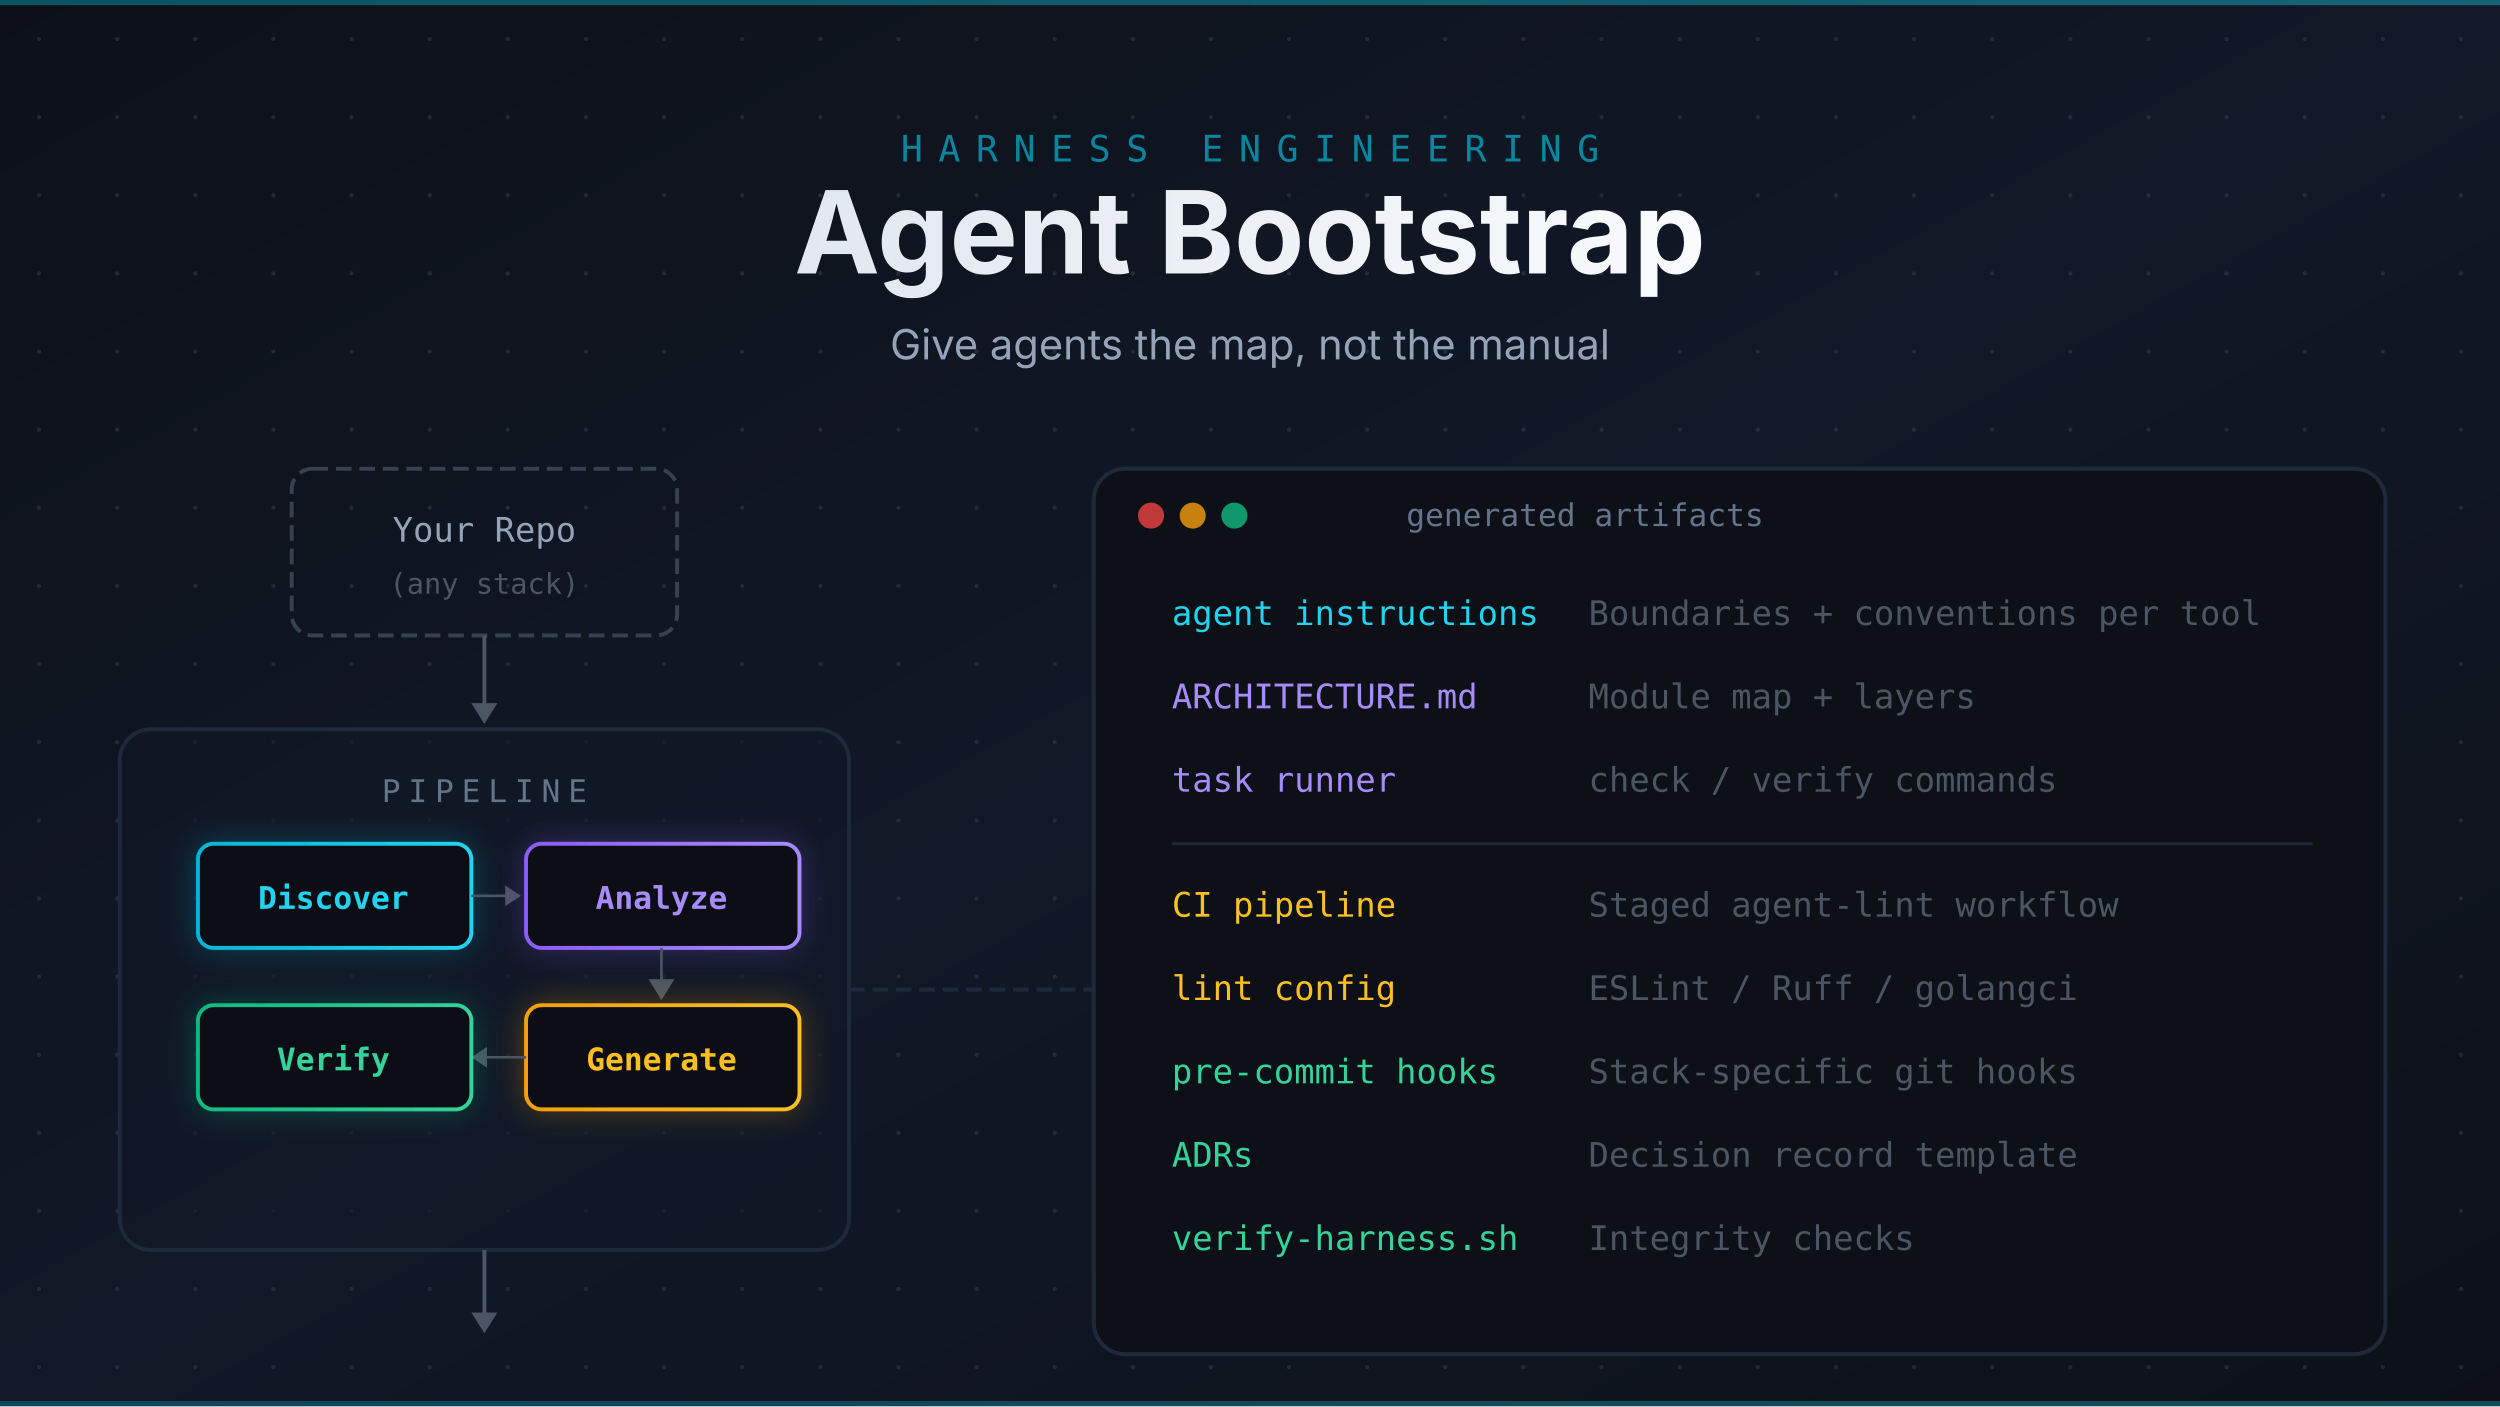
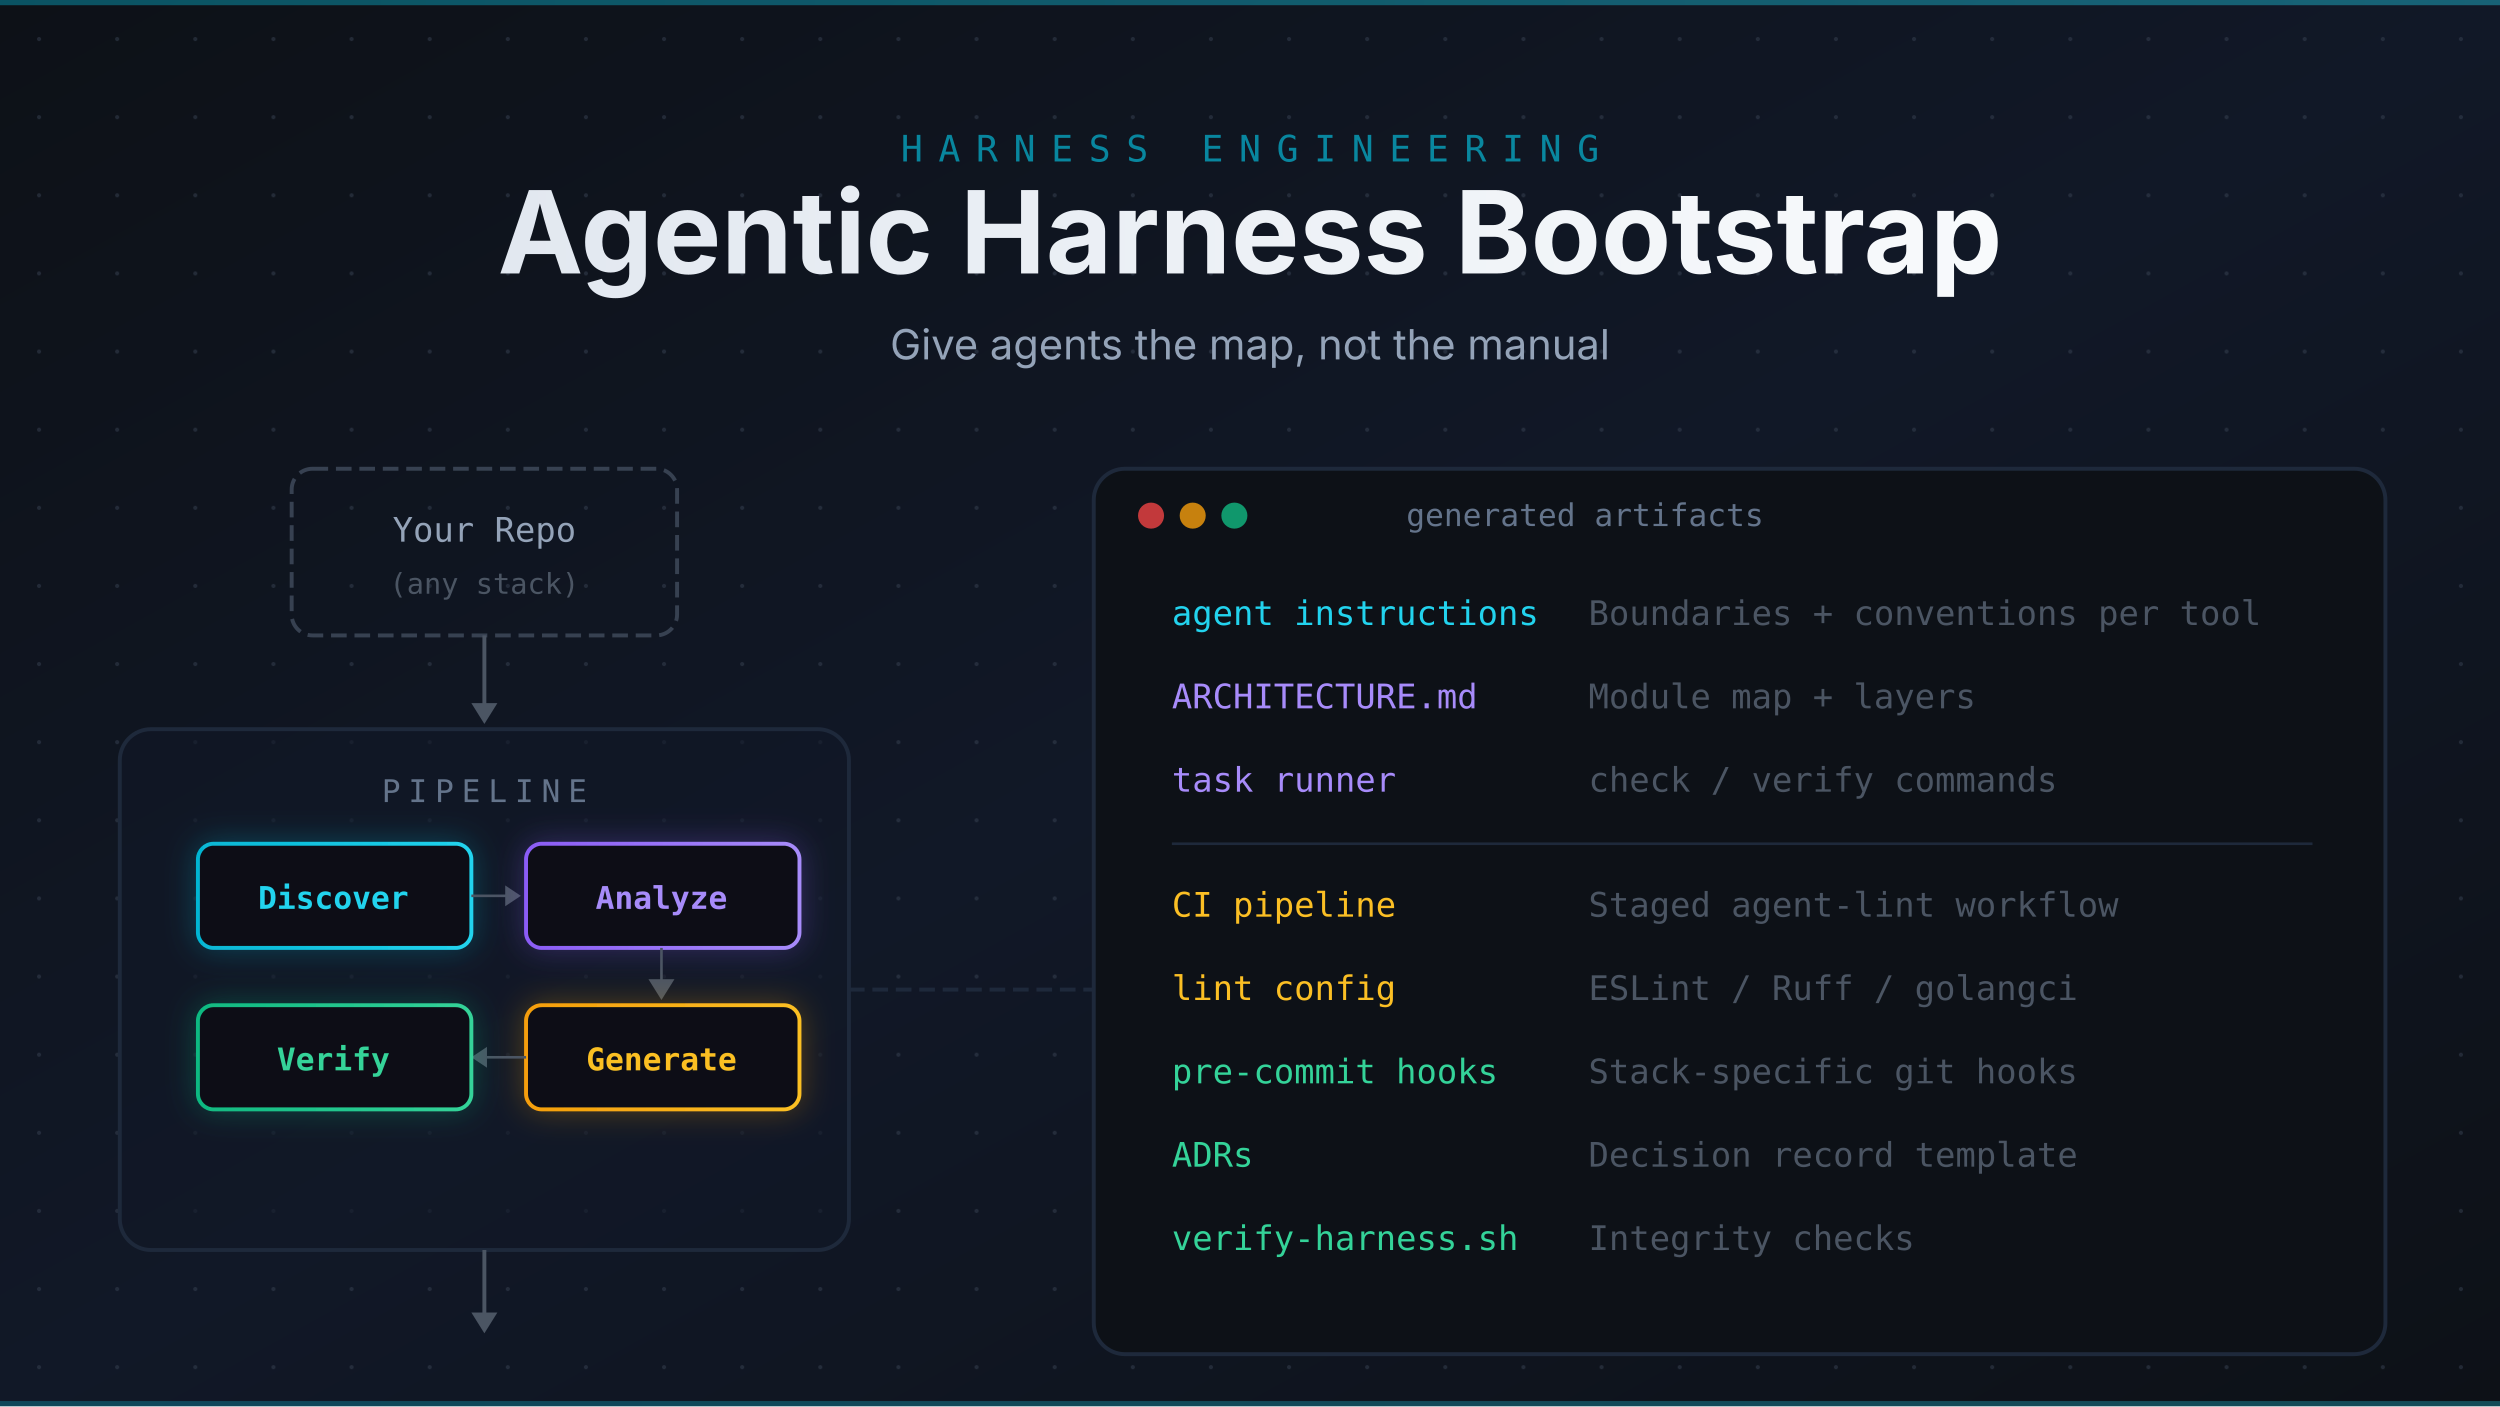
<svg xmlns="http://www.w3.org/2000/svg" viewBox="0 0 960 540" width="960" height="540">
  <defs>
    <linearGradient id="bg" x1="0%" y1="0%" x2="100%" y2="100%">
      <stop offset="0%" stop-color="#0d1117" />
      <stop offset="50%" stop-color="#111827" />
      <stop offset="100%" stop-color="#0d1117" />
    </linearGradient>
    <linearGradient id="accentCyan" x1="0%" y1="0%" x2="100%" y2="0%">
      <stop offset="0%" stop-color="#06b6d4" />
      <stop offset="100%" stop-color="#22d3ee" />
    </linearGradient>
    <linearGradient id="accentPurple" x1="0%" y1="0%" x2="100%" y2="0%">
      <stop offset="0%" stop-color="#8b5cf6" />
      <stop offset="100%" stop-color="#a78bfa" />
    </linearGradient>
    <linearGradient id="accentGreen" x1="0%" y1="0%" x2="100%" y2="0%">
      <stop offset="0%" stop-color="#10b981" />
      <stop offset="100%" stop-color="#34d399" />
    </linearGradient>
    <linearGradient id="accentAmber" x1="0%" y1="0%" x2="100%" y2="0%">
      <stop offset="0%" stop-color="#f59e0b" />
      <stop offset="100%" stop-color="#fbbf24" />
    </linearGradient>
    <linearGradient id="titleGrad" x1="0%" y1="0%" x2="100%" y2="0%">
      <stop offset="0%" stop-color="#e2e8f0" />
      <stop offset="100%" stop-color="#f8fafc" />
    </linearGradient>
    <linearGradient id="flowLine" x1="0%" y1="0%" x2="0%" y2="100%">
      <stop offset="0%" stop-color="#06b6d4" stop-opacity="0.1" />
      <stop offset="50%" stop-color="#06b6d4" stop-opacity="0.6" />
      <stop offset="100%" stop-color="#06b6d4" stop-opacity="0.1" />
    </linearGradient>
    <filter id="glowCyan" x="-50%" y="-50%" width="200%" height="200%">
      <feGaussianBlur stdDeviation="6" result="blur" />
      <feFlood flood-color="#06b6d4" flood-opacity="0.3" />
      <feComposite in2="blur" operator="in" />
      <feMerge>
        <feMergeNode />
        <feMergeNode in="SourceGraphic" />
      </feMerge>
    </filter>
    <filter id="glowPurple" x="-50%" y="-50%" width="200%" height="200%">
      <feGaussianBlur stdDeviation="6" result="blur" />
      <feFlood flood-color="#8b5cf6" flood-opacity="0.3" />
      <feComposite in2="blur" operator="in" />
      <feMerge>
        <feMergeNode />
        <feMergeNode in="SourceGraphic" />
      </feMerge>
    </filter>
    <filter id="glowGreen" x="-50%" y="-50%" width="200%" height="200%">
      <feGaussianBlur stdDeviation="6" result="blur" />
      <feFlood flood-color="#10b981" flood-opacity="0.3" />
      <feComposite in2="blur" operator="in" />
      <feMerge>
        <feMergeNode />
        <feMergeNode in="SourceGraphic" />
      </feMerge>
    </filter>
    <filter id="glowAmber" x="-50%" y="-50%" width="200%" height="200%">
      <feGaussianBlur stdDeviation="6" result="blur" />
      <feFlood flood-color="#f59e0b" flood-opacity="0.3" />
      <feComposite in2="blur" operator="in" />
      <feMerge>
        <feMergeNode />
        <feMergeNode in="SourceGraphic" />
      </feMerge>
    </filter>
    <filter id="softShadow" x="-10%" y="-10%" width="120%" height="120%">
      <feGaussianBlur stdDeviation="3" result="blur" />
      <feFlood flood-color="#000" flood-opacity="0.4" />
      <feComposite in2="blur" operator="in" />
      <feMerge>
        <feMergeNode />
        <feMergeNode in="SourceGraphic" />
      </feMerge>
    </filter>
    <pattern id="dots" x="0" y="0" width="30" height="30" patternUnits="userSpaceOnUse">
      <circle cx="15" cy="15" r="0.8" fill="#374151" opacity="0.5" />
    </pattern>
  </defs>
  <rect width="960" height="540" fill="url(#bg)" />
  <rect width="960" height="540" fill="url(#dots)" />
  <rect x="0" y="0" width="960" height="2" fill="url(#accentCyan)" opacity="0.4" />
  <text x="480" y="62" text-anchor="middle" font-family="'SF Mono', 'Fira Code', 'JetBrains Mono', monospace" font-size="14" fill="#06b6d4" letter-spacing="6" opacity="0.7">HARNESS ENGINEERING</text>
-   <text x="480" y="105" text-anchor="middle" font-family="-apple-system, 'Segoe UI', system-ui, sans-serif" font-size="44" font-weight="700" fill="url(#titleGrad)">Agent Bootstrap</text>
+   <text x="480" y="105" text-anchor="middle" font-family="-apple-system, 'Segoe UI', system-ui, sans-serif" font-size="44" font-weight="700" fill="url(#titleGrad)">Agentic Harness Bootstrap</text>
  <text x="480" y="138" text-anchor="middle" font-family="-apple-system, 'Segoe UI', system-ui, sans-serif" font-size="16" fill="#94a3b8">Give agents the map, not the manual</text>
  <g transform="translate(112, 180)">
    <rect x="0" y="0" width="148" height="64" rx="8" fill="none" stroke="#374151" stroke-width="1.5" stroke-dasharray="6 3" />
    <text x="74" y="28" text-anchor="middle" font-family="'SF Mono', 'Fira Code', monospace" font-size="13" fill="#94a3b8">Your Repo</text>
    <text x="74" y="48" text-anchor="middle" font-family="'SF Mono', 'Fira Code', monospace" font-size="11" fill="#4b5563">(any stack)</text>
  </g>
  <line x1="186" y1="244" x2="186" y2="272" stroke="#4b5563" stroke-width="1.5" />
  <polygon points="186,278 181,270 191,270" fill="#4b5563" />
  <rect x="46" y="280" width="280" height="200" rx="12" fill="#111827" fill-opacity="0.6" stroke="#1e293b" stroke-width="1.5" />
  <text x="186" y="308" text-anchor="middle" font-family="'SF Mono', 'Fira Code', monospace" font-size="12" fill="#64748b" letter-spacing="3">PIPELINE</text>
  <g filter="url(#glowCyan)">
    <rect x="76" y="324" width="105" height="40" rx="6" fill="#0d1117" stroke="url(#accentCyan)" stroke-width="1.5" />
    <text x="128" y="349" text-anchor="middle" font-family="'SF Mono', 'Fira Code', monospace" font-size="12" font-weight="600" fill="#22d3ee">Discover</text>
  </g>
  <line x1="181" y1="344" x2="196" y2="344" stroke="#4b5563" stroke-width="1" />
  <polygon points="200,344 194,340 194,348" fill="#4b5563" />
  <g filter="url(#glowPurple)">
    <rect x="202" y="324" width="105" height="40" rx="6" fill="#0d1117" stroke="url(#accentPurple)" stroke-width="1.5" />
    <text x="254" y="349" text-anchor="middle" font-family="'SF Mono', 'Fira Code', monospace" font-size="12" font-weight="600" fill="#a78bfa">Analyze</text>
  </g>
  <line x1="254" y1="364" x2="254" y2="378" stroke="#4b5563" stroke-width="1" />
  <polygon points="254,384 249,376 259,376" fill="#4b5563" />
  <g filter="url(#glowAmber)">
    <rect x="202" y="386" width="105" height="40" rx="6" fill="#0d1117" stroke="url(#accentAmber)" stroke-width="1.5" />
    <text x="254" y="411" text-anchor="middle" font-family="'SF Mono', 'Fira Code', monospace" font-size="12" font-weight="600" fill="#fbbf24">Generate</text>
  </g>
  <line x1="202" y1="406" x2="187" y2="406" stroke="#4b5563" stroke-width="1" />
  <polygon points="181,406 187,402 187,410" fill="#4b5563" />
  <g filter="url(#glowGreen)">
    <rect x="76" y="386" width="105" height="40" rx="6" fill="#0d1117" stroke="url(#accentGreen)" stroke-width="1.5" />
    <text x="128" y="411" text-anchor="middle" font-family="'SF Mono', 'Fira Code', monospace" font-size="12" font-weight="600" fill="#34d399">Verify</text>
  </g>
  <line x1="186" y1="480" x2="186" y2="506" stroke="#4b5563" stroke-width="1.5" />
  <polygon points="186,512 181,504 191,504" fill="#4b5563" />
  <rect x="420" y="180" width="496" height="340" rx="12" fill="#0d1117" stroke="#1e293b" stroke-width="1.5" />
  <circle cx="442" cy="198" r="5" fill="#ef4444" opacity="0.8" />
  <circle cx="458" cy="198" r="5" fill="#f59e0b" opacity="0.8" />
  <circle cx="474" cy="198" r="5" fill="#10b981" opacity="0.8" />
  <text x="540" y="202" font-family="'SF Mono', 'Fira Code', monospace" font-size="12" fill="#64748b">generated artifacts</text>
  <g font-family="'SF Mono', 'Fira Code', monospace" font-size="13">
    <text x="450" y="240" fill="#22d3ee">agent instructions</text>
    <text x="610" y="240" fill="#4b5563">Boundaries + conventions per tool</text>
    <text x="450" y="272" fill="#a78bfa">ARCHITECTURE.md</text>
    <text x="610" y="272" fill="#4b5563">Module map + layers</text>
    <text x="450" y="304" fill="#a78bfa">task runner</text>
    <text x="610" y="304" fill="#4b5563">check / verify commands</text>
    <line x1="450" y1="324" x2="888" y2="324" stroke="#1e293b" stroke-width="1" />
    <text x="450" y="352" fill="#fbbf24">CI pipeline</text>
    <text x="610" y="352" fill="#4b5563">Staged agent-lint workflow</text>
    <text x="450" y="384" fill="#fbbf24">lint config</text>
    <text x="610" y="384" fill="#4b5563">ESLint / Ruff / golangci</text>
    <text x="450" y="416" fill="#34d399">pre-commit hooks</text>
    <text x="610" y="416" fill="#4b5563">Stack-specific git hooks</text>
    <text x="450" y="448" fill="#34d399">ADRs</text>
    <text x="610" y="448" fill="#4b5563">Decision record template</text>
    <text x="450" y="480" fill="#34d399">verify-harness.sh</text>
    <text x="610" y="480" fill="#4b5563">Integrity checks</text>
  </g>
  <line x1="326" y1="380" x2="420" y2="380" stroke="#1e293b" stroke-width="1.5" stroke-dasharray="6 3" />
  <rect x="0" y="538" width="960" height="2" fill="url(#accentCyan)" opacity="0.3" />
</svg>
